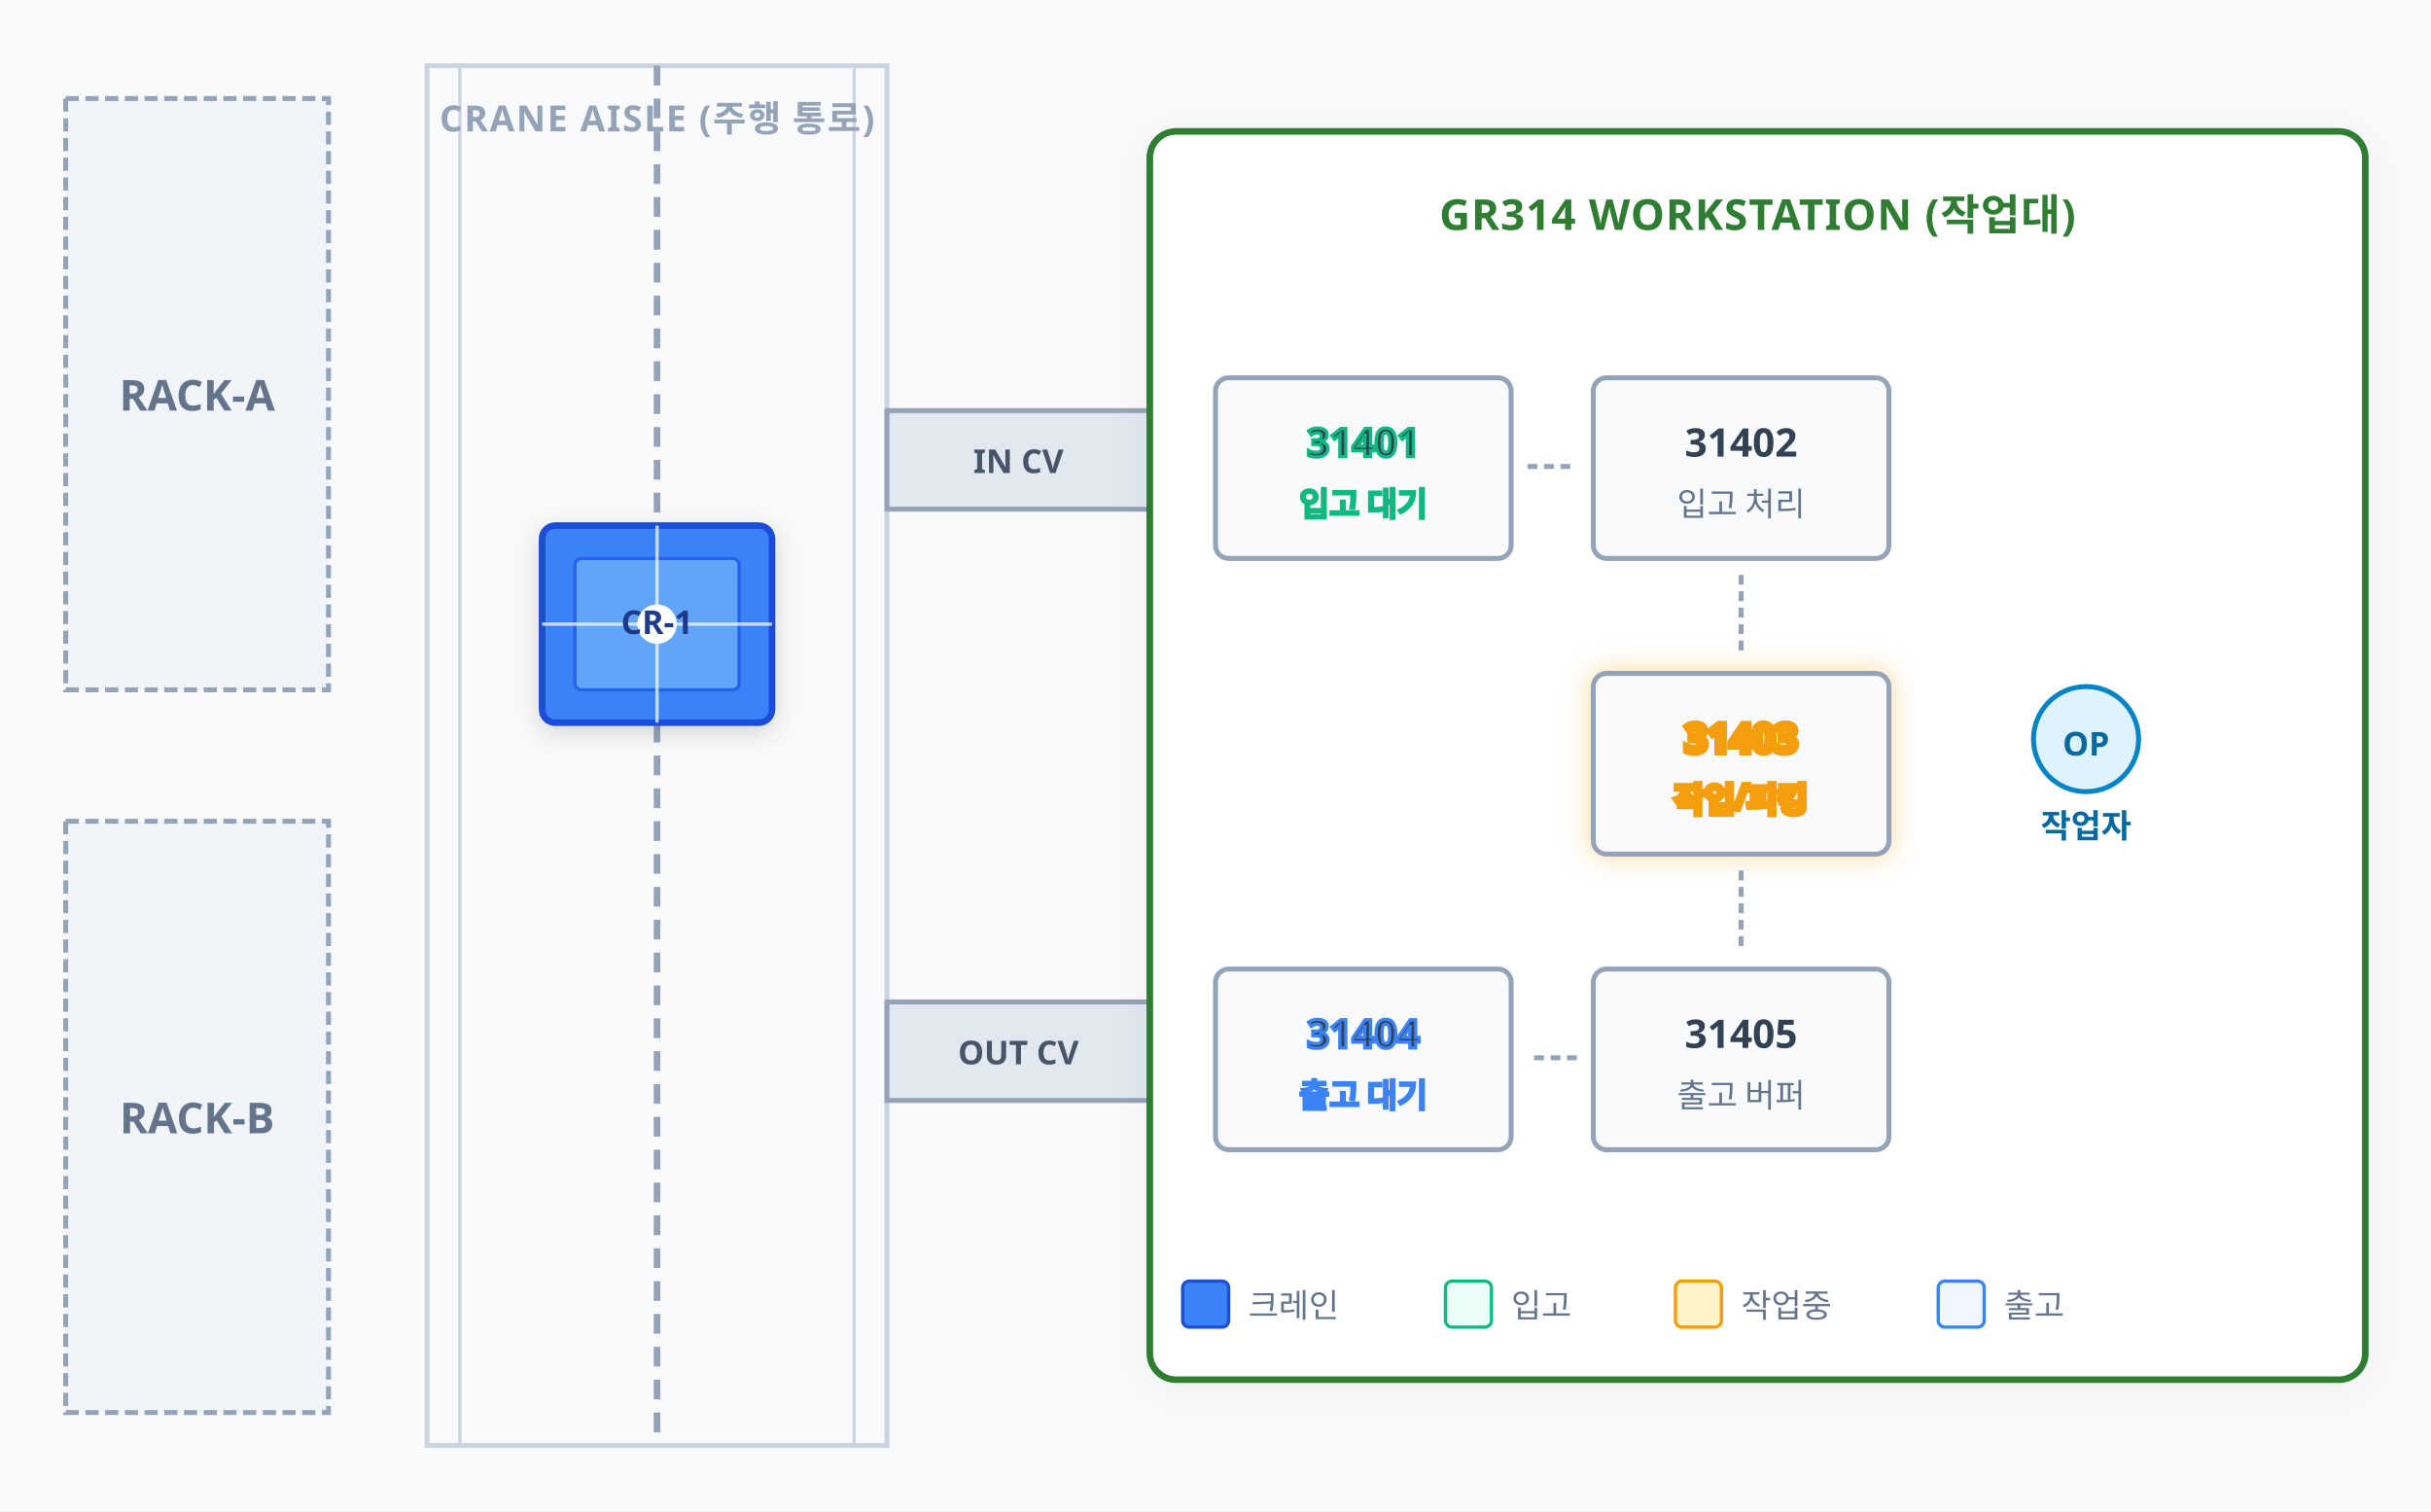
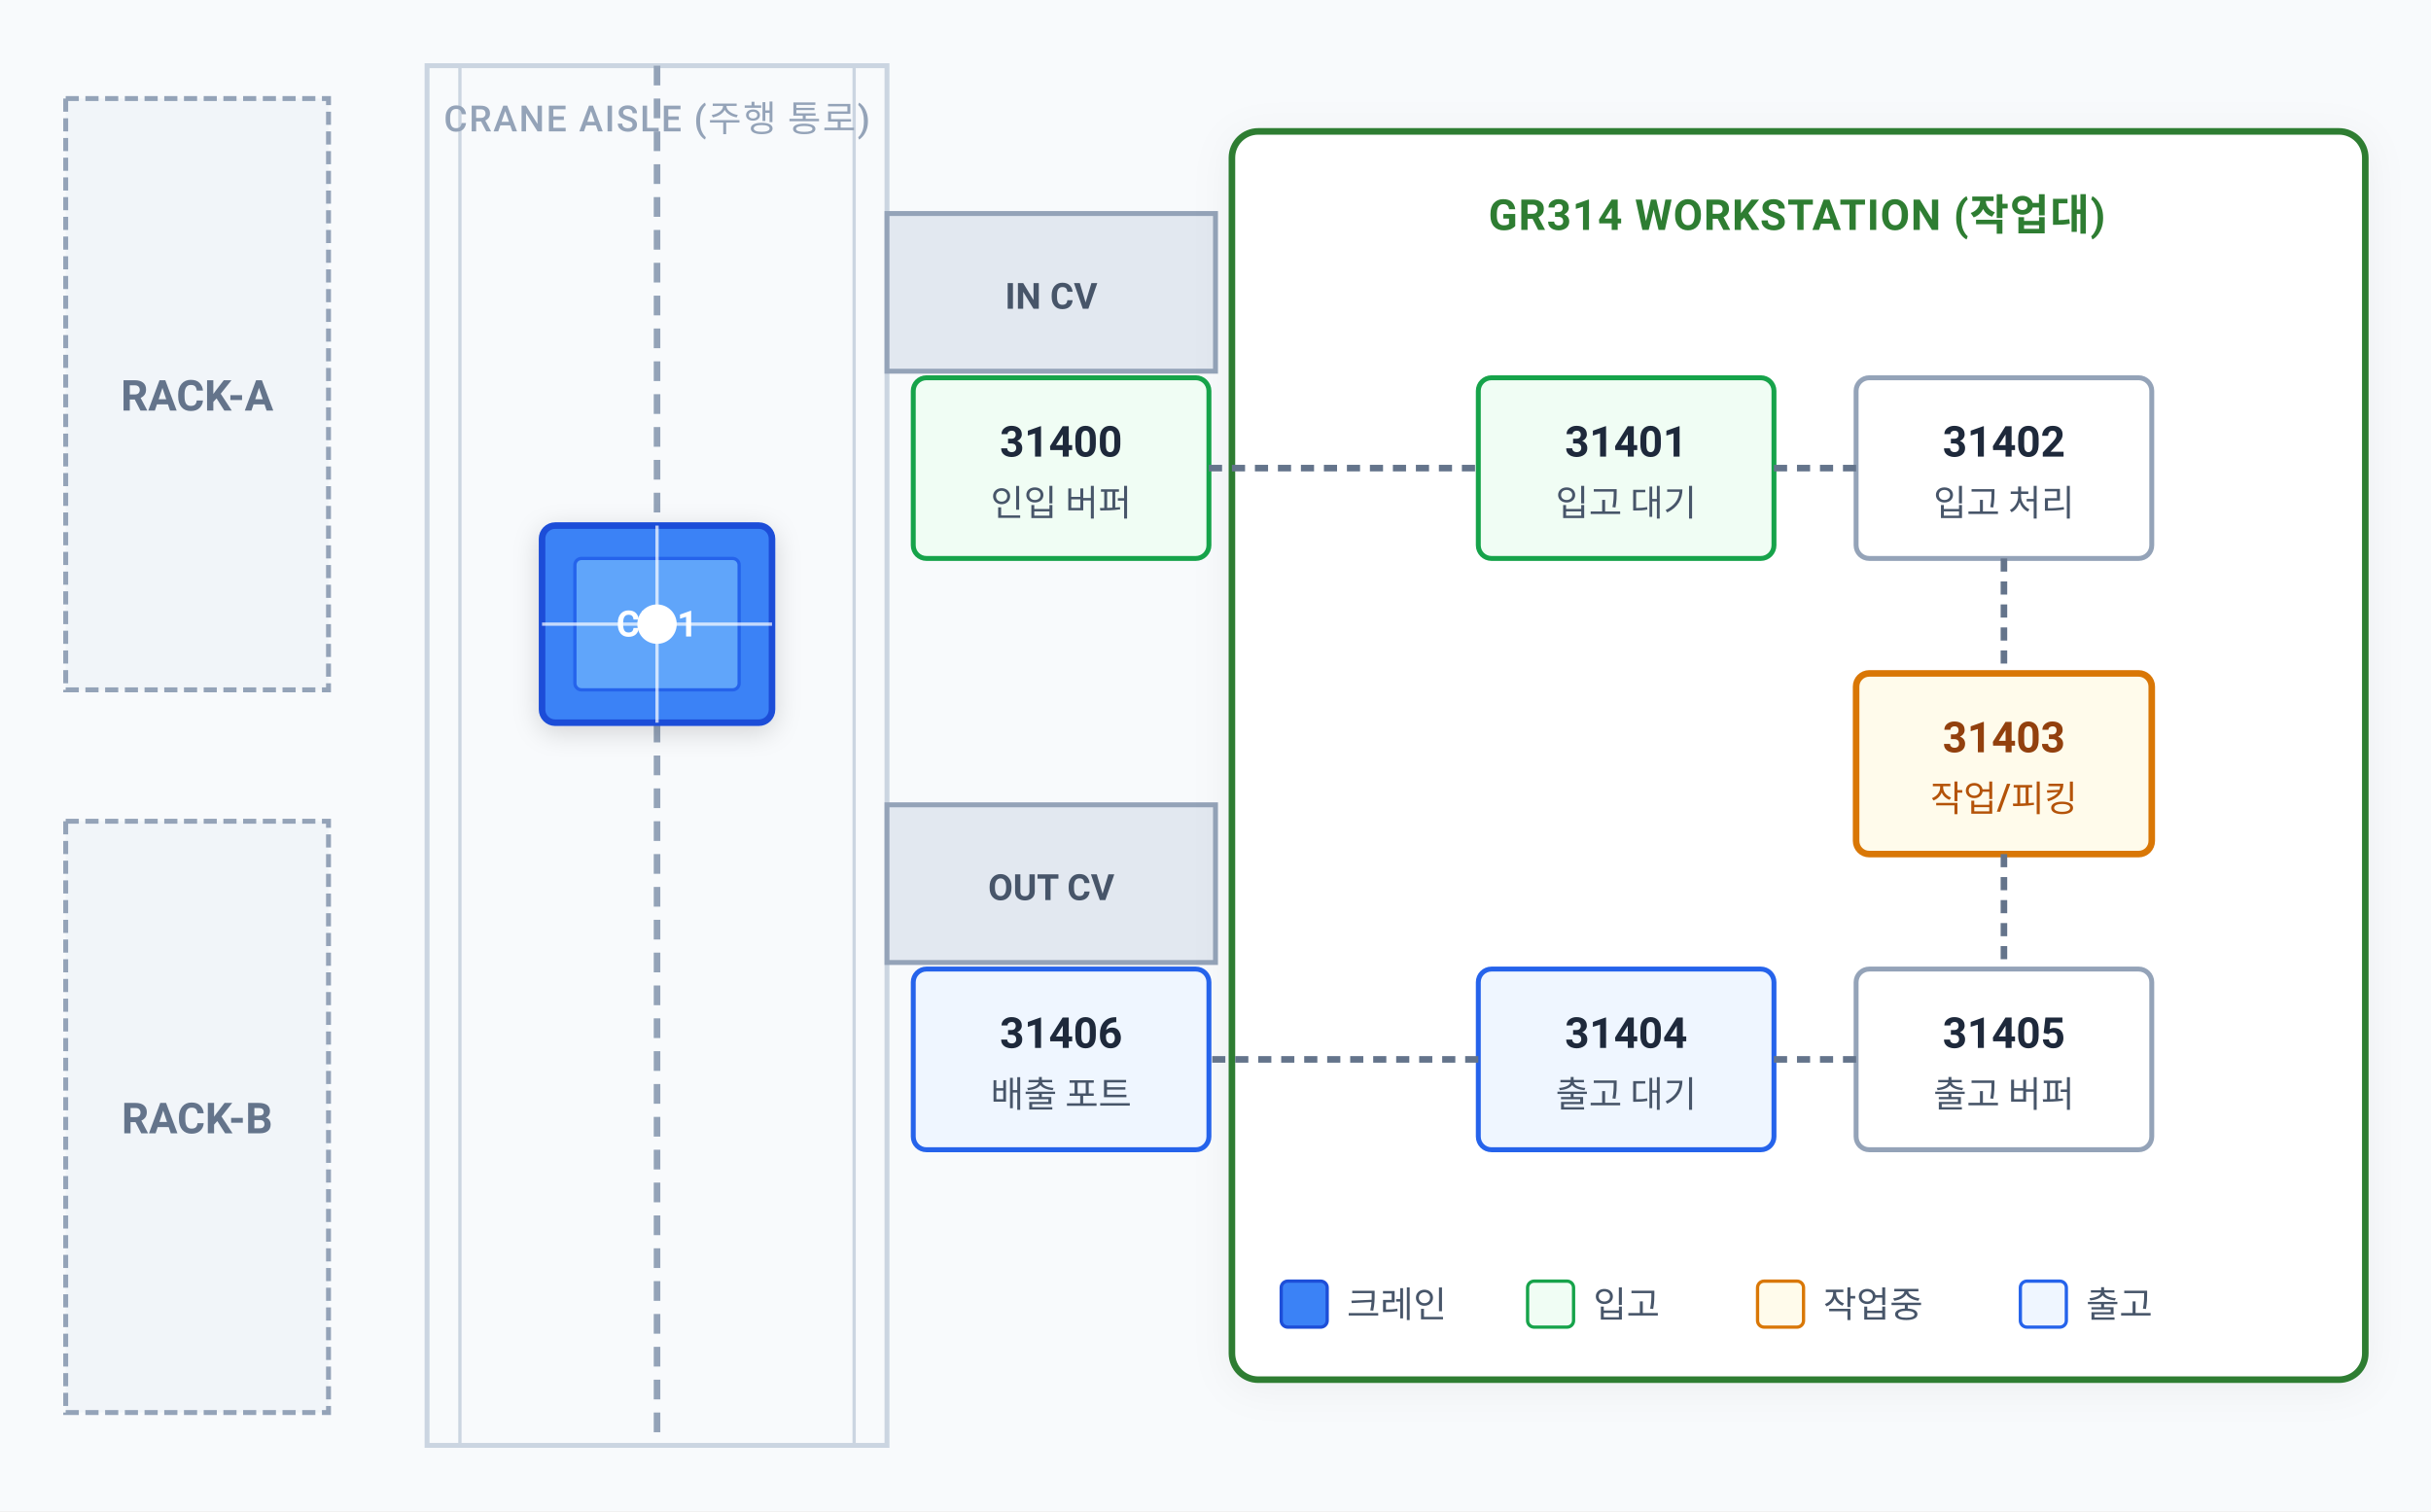
<svg xmlns="http://www.w3.org/2000/svg" viewBox="0 0 740 460" width="100%" height="100%">
  <defs>
    <style>
      .svg-bg { fill: #f8fafc; }
      .grid-line { stroke: #e2e8f0; stroke-width: 0.5; }
      .rack-boundary { fill: #f1f5f9; stroke: #94a3b8; stroke-width: 1.5; stroke-dasharray: 4, 2; }
-       .rack-text { font-size: 13px; font-weight: 700; fill: #64748b; font-family: sans-serif; }
+       .rack-text { font-size: 13px; font-weight: 600; fill: #64748b; font-family: -apple-system, BlinkMacSystemFont, "Segoe UI", Roboto, sans-serif; }
      .aisle-boundary { fill: #f8fafc; stroke: #cbd5e1; stroke-width: 1.5; }
      .rail-center-line { stroke: #94a3b8; stroke-width: 2; stroke-dasharray: 6, 4; }
      .rail-side-line { stroke: #cbd5e1; stroke-width: 1; }
-       .aisle-label { font-size: 11px; font-weight: 600; fill: #94a3b8; letter-spacing: 0.5px; font-family: sans-serif; }
+       .aisle-label { font-size: 11px; font-weight: 500; fill: #94a3b8; letter-spacing: 0.5px; font-family: -apple-system, BlinkMacSystemFont, "Segoe UI", Roboto, sans-serif; }
+       
+       /* 크레인 */
      .crane-unit {
        transition: transform 1.2s cubic-bezier(0.25, 0.1, 0.25, 1.0);
        will-change: transform;
      }
      .crane-body { fill: #3b82f6; stroke: #1d4ed8; stroke-width: 2; filter: drop-shadow(0 2px 4px rgba(0, 0, 0, 0.15)); }
      .crane-inner { fill: #60a5fa; stroke: #2563eb; stroke-width: 1; }
      .crane-cross { stroke: #ffffff; stroke-width: 1; opacity: 0.7; }
      .crane-center-dot { fill: #ffffff; }
-       .crane-label { font-size: 10px; font-weight: 800; fill: #1e3a8a; font-family: sans-serif; }
+       .crane-label { font-size: 11px; font-weight: 700; fill: #ffffff; font-family: -apple-system, BlinkMacSystemFont, "Segoe UI", Roboto, sans-serif; dominant-baseline: central; }
+       
+       /* 컨베이어 */
      .conveyor-lane { fill: #e2e8f0; stroke: #94a3b8; stroke-width: 1.5; }
-       .conveyor-label { font-size: 10px; font-weight: 700; fill: #475569; font-family: sans-serif; }
+       .conveyor-label { font-size: 11px; font-weight: 600; fill: #475569; font-family: -apple-system, BlinkMacSystemFont, "Segoe UI", Roboto, sans-serif; }
      .ws-boundary { fill: #ffffff; stroke: #2e7d32; stroke-width: 2; filter: drop-shadow(0 2px 6px rgba(0, 0, 0, 0.05)); }
-       .ws-title { font-size: 13px; font-weight: 700; fill: #2e7d32; letter-spacing: 0.3px; font-family: sans-serif; }
-       .tray-rect { fill: #f8fafc; stroke: #94a3b8; stroke-width: 1.5; transition: all 0.2s ease; }
-       .tray-inbound { fill: #ecfdf5; stroke: #10b981; }
-       .tray-outbound { fill: #eff6ff; stroke: #3b82f6; }
-       .tray-active { fill: #fef3c7; stroke: #f59e0b; stroke-width: 2; filter: drop-shadow(0 0 4px rgba(245, 158, 11, 0.4)); }
-       .tray-title { font-size: 12px; font-weight: 700; fill: #334155; font-family: sans-serif; pointer-events: none; }
-       .tray-sub { font-size: 10px; font-weight: 500; fill: #64748b; font-family: sans-serif; pointer-events: none; }
+       .ws-title { font-size: 13px; font-weight: 700; fill: #2e7d32; letter-spacing: 0.3px; font-family: -apple-system, BlinkMacSystemFont, "Segoe UI", Roboto, sans-serif; }
+       
+       /* 포지션 노드 */
+       .tray-rect { fill: #ffffff; stroke: #94a3b8; stroke-width: 1.5; transition: all 0.2s ease; }
+       .tray-inbound .tray-rect { fill: #f0fdf4; stroke: #16a34a; }
+       .tray-outbound .tray-rect { fill: #eff6ff; stroke: #2563eb; }
+       .tray-active .tray-rect { fill: #fffbeb; stroke: #d97706; stroke-width: 2; }
+       
+       /* 노드 라벨 텍스트 */
+       .tray-title { font-size: 13px; font-weight: 700; fill: #1e293b; font-family: -apple-system, BlinkMacSystemFont, "Segoe UI", Roboto, sans-serif; pointer-events: none; }
+       .tray-sub { font-size: 11px; font-weight: 500; fill: #475569; font-family: -apple-system, BlinkMacSystemFont, "Segoe UI", Roboto, sans-serif; pointer-events: none; }
      .active-title { fill: #92400e; }
      .active-sub { fill: #b45309; }
+       
      .clickable { cursor: pointer; }
-       .clickable:hover .tray-rect { filter: brightness(0.92); stroke-width: 2; }
-       .clickable:hover.tray-active .tray-rect { filter: drop-shadow(0 0 8px rgba(245, 158, 11, 0.7)); }
-       .operator-icon-bg { fill: #e0f2fe; stroke: #0284c7; stroke-width: 1.5; }
-       .operator-icon { font-size: 10px; font-weight: 800; fill: #0369a1; font-family: sans-serif; }
-       .operator-text { font-size: 10px; font-weight: 600; fill: #0369a1; font-family: sans-serif; }
-       .flow-arrow { stroke: #94a3b8; stroke-width: 1.5; stroke-dasharray: 3, 2; fill: none; }
+       .clickable:hover .tray-rect { stroke-width: 2; stroke: #1e40af; }
+       
+       /* 흐름 연결 패스 (상단 레이어로 돋보이게 보정) */
+       .flow-arrow { stroke: #64748b; stroke-width: 2; stroke-dasharray: 4, 3; fill: none; }
+       
+       /* 범례 */
      .legend-crane { fill: #3b82f6; stroke: #1d4ed8; }
-       .legend-inbound { fill: #ecfdf5; stroke: #10b981; }
-       .legend-active { fill: #fef3c7; stroke: #f59e0b; }
-       .legend-outbound { fill: #eff6ff; stroke: #3b82f6; }
-       .legend-text { font-size: 10px; font-weight: 500; fill: #64748b; font-family: sans-serif; }
-     /* 실시간 트레이(Tray/Carrier) 렌더링 스타일 */
-     .tray-unit {
-       transition: transform 0.8s cubic-bezier(0.25, 0.1, 0.25, 1.0);
-       will-change: transform;
-       cursor: pointer;
-     }
-     .tray-base {
-       fill: #1976D2;
-       stroke: #0D47A1;
-       stroke-width: 1.5;
-       rx: 6;
-       ry: 6;
-       filter: drop-shadow(0 2px 5px rgba(0, 0, 0, 0.25));
-     }
-     .tray-inner {
-       fill: #2196F3;
-       rx: 3;
-       ry: 3;
-     }
-     .tray-label {
-       font-family: -apple-system, BlinkMacSystemFont, "Segoe UI", Roboto, sans-serif;
-       font-size: 11px;
-       font-weight: 700;
-       fill: #FFFFFF;
-       text-anchor: middle;
-       dominant-baseline: central;
-       pointer-events: none;
-     }
-   </style>
+       .legend-inbound { fill: #f0fdf4; stroke: #16a34a; }
+       .legend-active { fill: #fffbeb; stroke: #d97706; }
+       .legend-outbound { fill: #eff6ff; stroke: #2563eb; }
+       .legend-text { font-size: 11px; font-weight: 500; fill: #475569; font-family: -apple-system, BlinkMacSystemFont, "Segoe UI", Roboto, sans-serif; }
+       
+       /* 실시간 트레이 */
+       .tray-unit {
+         transition: transform 0.8s cubic-bezier(0.25, 0.1, 0.25, 1.0);
+         will-change: transform;
+         cursor: pointer;
+       }
+       .tray-base {
+         fill: #1976D2;
+         stroke: #0D47A1;
+         stroke-width: 1.5;
+         rx: 6; ry: 6;
+         filter: drop-shadow(0 2px 5px rgba(0,0,0,0.25));
+       }
+       .tray-inner { fill: #2196F3; rx: 3; ry: 3; }
+       .tray-label {
+         font-family: -apple-system, BlinkMacSystemFont, "Segoe UI", Roboto, sans-serif;
+         font-size: 11px;
+         font-weight: 700;
+         fill: #FFFFFF;
+         text-anchor: middle;
+         dominant-baseline: central;
+         pointer-events: none;
+       }
+     </style>
    <pattern id="gridPattern" width="20" height="20" patternUnits="userSpaceOnUse">
      <path d="M 20 0 L 0 0 0 20" fill="none" class="grid-line" />
    </pattern>
  </defs>
  <rect width="100%" height="100%" fill="url(#gridPattern)" class="svg-bg" />
  <g class="rack-group">
    <rect x="20" y="30" width="80" height="180" class="rack-boundary" />
    <text x="60" y="125" class="rack-text" text-anchor="middle">RACK-A</text>
    <rect x="20" y="250" width="80" height="180" class="rack-boundary" />
    <text x="60" y="345" class="rack-text" text-anchor="middle">RACK-B</text>
  </g>
  <g class="crane-aisle-group">
    <rect x="130" y="20" width="140" height="420" class="aisle-boundary" />
    <line x1="200" y1="20" x2="200" y2="440" class="rail-center-line" />
    <line x1="140" y1="20" x2="140" y2="440" class="rail-side-line" />
    <line x1="260" y1="20" x2="260" y2="440" class="rail-side-line" />
-     <text x="200" y="40" class="aisle-label" text-anchor="middle">
-       CRANE AISLE (주행 통로)
-     </text>
+     <text x="200" y="40" class="aisle-label" text-anchor="middle">CRANE AISLE (주행 통로)</text>
    <g id="crane-unit" class="crane-unit" transform="translate(200, 190)">
      <rect x="-35" y="-30" width="70" height="60" rx="4" class="crane-body" />
      <rect x="-25" y="-20" width="50" height="40" rx="2" class="crane-inner" />
      <line x1="0" y1="-30" x2="0" y2="30" class="crane-cross" />
      <line x1="-35" y1="0" x2="35" y2="0" class="crane-cross" />
      <circle cx="0" cy="0" r="6" class="crane-center-dot" />
-       <text x="0" y="3" class="crane-label" text-anchor="middle">CR-1</text>
+       <text x="0" y="0" class="crane-label" text-anchor="middle">CR-1</text>
    </g>
  </g>
-   <g class="conveyor-connection">
-     <rect x="270" y="125" width="80" height="30" class="conveyor-lane" />
-     <text x="310" y="144" class="conveyor-label" text-anchor="middle">IN CV</text>
-     <rect x="270" y="305" width="80" height="30" class="conveyor-lane" />
-     <text x="310" y="324" class="conveyor-label" text-anchor="middle">OUT CV</text>
+   <g class="conveyor-connection-in">
+     <rect x="270" y="65" width="100" height="48" class="conveyor-lane" />
+     <text x="320" y="94" class="conveyor-label" text-anchor="middle">IN CV</text>
+   </g>
+   <g class="conveyor-connection-out">
+     <rect x="270" y="245" width="100" height="48" class="conveyor-lane" />
+     <text x="320" y="274" class="conveyor-label" text-anchor="middle">OUT CV</text>
  </g>
  <g class="workstation-group">
-     <rect x="350" y="40" width="370" height="380" rx="8" class="ws-boundary" />
-     <text x="535" y="70" class="ws-title" text-anchor="middle">
-       GR314 WORKSTATION (작업대)
-     </text>
-     <g id="pos-31401" class="tray-position tray-inbound clickable" transform="translate(370, 115)">
+     <rect x="375" y="40" width="345" height="380" rx="8" class="ws-boundary" />
+     <text x="547" y="70" class="ws-title" text-anchor="middle">GR314 WORKSTATION (작업대)</text>
+   </g>
+   <g class="position-nodes">
+     <g id="pos-31400" class="tray-position tray-inbound clickable" transform="translate(278, 115)">
+       <rect width="90" height="55" rx="4" class="tray-rect" />
+       <text x="45" y="24" class="tray-title" text-anchor="middle">31400</text>
+       <text x="45" y="42" class="tray-sub" text-anchor="middle">인입 버퍼</text>
+     </g>
+     <g id="pos-31401" class="tray-position tray-inbound clickable" transform="translate(450, 115)">
      <rect width="90" height="55" rx="4" class="tray-rect" />
      <text x="45" y="24" class="tray-title" text-anchor="middle">31401</text>
      <text x="45" y="42" class="tray-sub" text-anchor="middle">입고 대기</text>
    </g>
-     <g id="pos-31402" class="tray-position clickable" transform="translate(485, 115)">
+     <g id="pos-31402" class="tray-position clickable" transform="translate(565, 115)">
      <rect width="90" height="55" rx="4" class="tray-rect" />
      <text x="45" y="24" class="tray-title" text-anchor="middle">31402</text>
      <text x="45" y="42" class="tray-sub" text-anchor="middle">입고 처리</text>
    </g>
-     <g id="pos-31403" class="tray-position tray-active clickable" transform="translate(485, 205)">
+     <g id="pos-31403" class="tray-position tray-active clickable" transform="translate(565, 205)">
      <rect width="90" height="55" rx="4" class="tray-rect" />
      <text x="45" y="24" class="tray-title active-title" text-anchor="middle">31403</text>
      <text x="45" y="42" class="tray-sub active-sub" text-anchor="middle">작업/피킹</text>
    </g>
-     <g class="operator-area" transform="translate(600, 200)">
-       <circle cx="35" cy="25" r="16" class="operator-icon-bg" />
-       <text x="35" y="30" class="operator-icon" text-anchor="middle">OP</text>
-       <text x="35" y="55" class="operator-text" text-anchor="middle">작업자</text>
-     </g>
-     <g id="pos-31404" class="tray-position tray-outbound clickable" transform="translate(370, 295)">
+     <g id="pos-31404" class="tray-position tray-outbound clickable" transform="translate(450, 295)">
      <rect width="90" height="55" rx="4" class="tray-rect" />
      <text x="45" y="24" class="tray-title" text-anchor="middle">31404</text>
      <text x="45" y="42" class="tray-sub" text-anchor="middle">출고 대기</text>
    </g>
-     <g id="pos-31405" class="tray-position clickable" transform="translate(485, 295)">
+     <g id="pos-31405" class="tray-position clickable" transform="translate(565, 295)">
      <rect width="90" height="55" rx="4" class="tray-rect" />
      <text x="45" y="24" class="tray-title" text-anchor="middle">31405</text>
      <text x="45" y="42" class="tray-sub" text-anchor="middle">출고 버퍼</text>
    </g>
-     <path d="M 465 142 L 480 142" class="flow-arrow" />
-     <path d="M 530 175 L 530 200" class="flow-arrow" />
-     <path d="M 530 265 L 530 290" class="flow-arrow" />
-     <path d="M 480 322 L 465 322" class="flow-arrow" />
+     <g id="pos-31406" class="tray-position tray-outbound clickable" transform="translate(278, 295)">
+       <rect width="90" height="55" rx="4" class="tray-rect" />
+       <text x="45" y="24" class="tray-title" text-anchor="middle">31406</text>
+       <text x="45" y="42" class="tray-sub" text-anchor="middle">배출 포트</text>
+     </g>
  </g>
-   <g class="legend-group" transform="translate(360, 390)">
+   <g class="flow-path-layer">
+     <path id="path-14" d="M 368 142.5 L 450 142.5" class="flow-arrow" />
+     <path d="M 540 142.5 L 565 142.5" class="flow-arrow" />
+     <path d="M 610 170 L 610 205" class="flow-arrow" />
+     <path d="M 610 260 L 610 295" class="flow-arrow" />
+     <path d="M 565 322.5 L 540 322.5" class="flow-arrow" />
+     <path id="path-15" d="M 450 322.5 L 368 322.5" class="flow-arrow" />
+   </g>
+   <g class="legend-group" transform="translate(390, 390)">
    <rect x="0" y="0" width="14" height="14" rx="2" class="legend-crane" />
    <text x="20" y="11" class="legend-text">크레인</text>
-     <rect x="80" y="0" width="14" height="14" rx="2" class="legend-inbound" />
-     <text x="100" y="11" class="legend-text">입고</text>
-     <rect x="150" y="0" width="14" height="14" rx="2" class="legend-active" />
-     <text x="170" y="11" class="legend-text">작업중</text>
-     <rect x="230" y="0" width="14" height="14" rx="2" class="legend-outbound" />
-     <text x="250" y="11" class="legend-text">출고</text>
+     <rect x="75" y="0" width="14" height="14" rx="2" class="legend-inbound" />
+     <text x="95" y="11" class="legend-text">입고</text>
+     <rect x="145" y="0" width="14" height="14" rx="2" class="legend-active" />
+     <text x="165" y="11" class="legend-text">작업중</text>
+     <rect x="225" y="0" width="14" height="14" rx="2" class="legend-outbound" />
+     <text x="245" y="11" class="legend-text">출고</text>
  </g>
-   <g id="tray-layer">
-   </g>
+   <g id="tray-layer" />
</svg>
